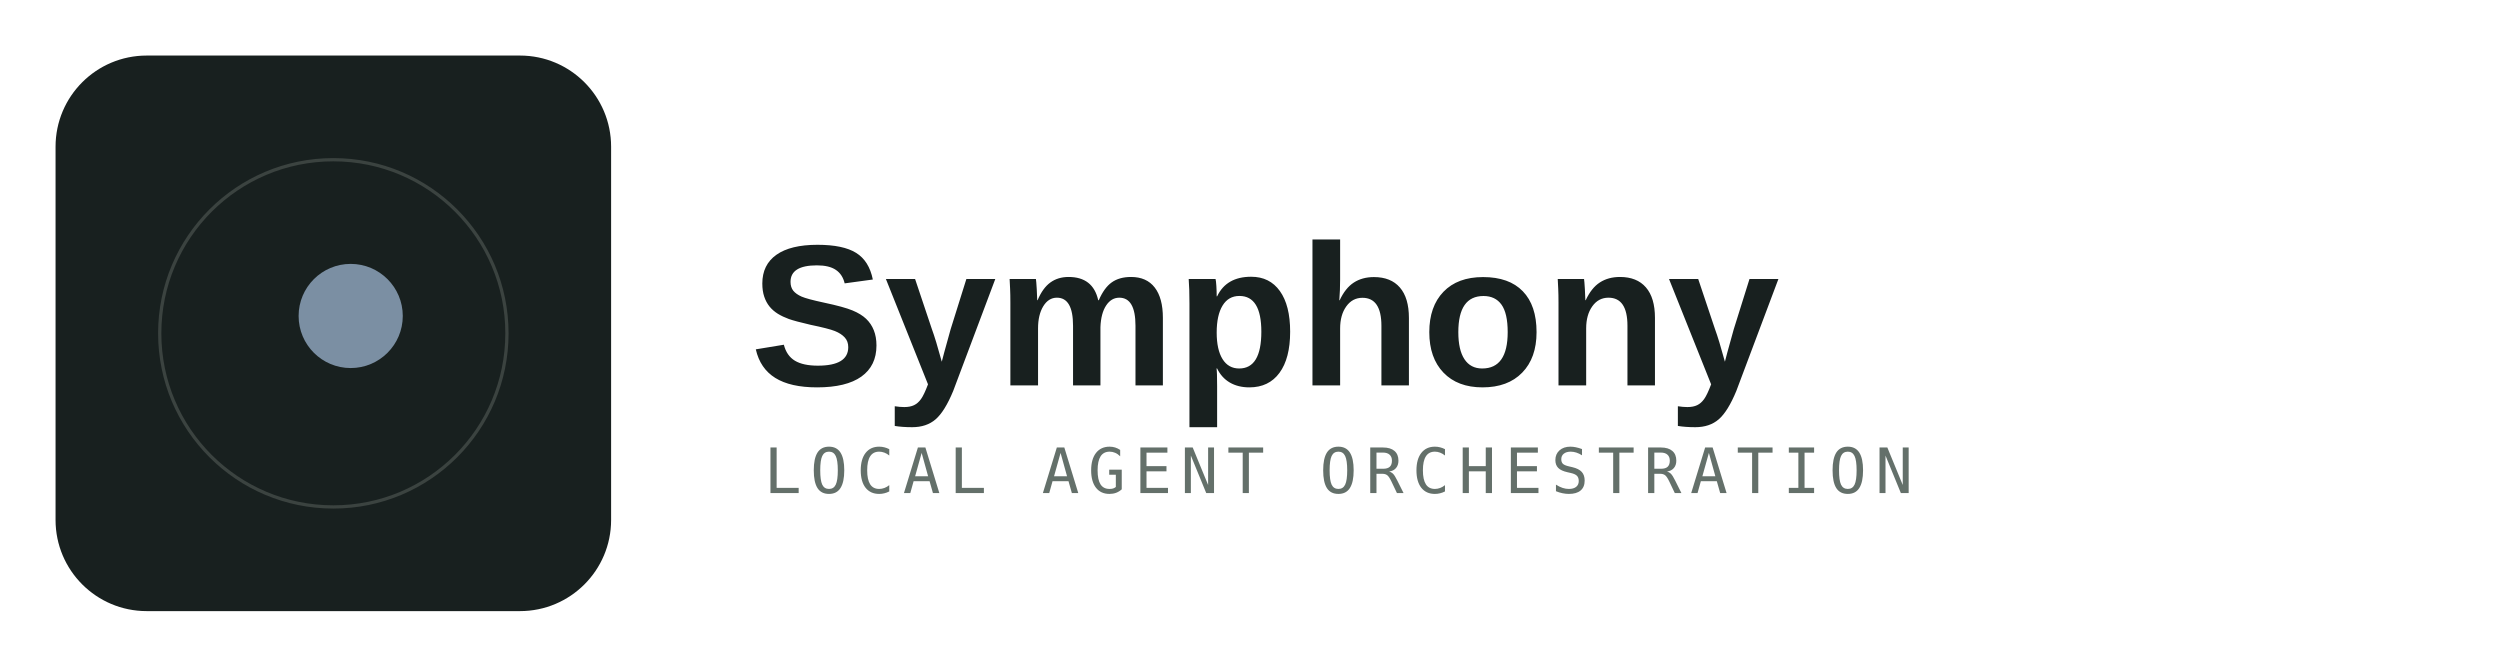
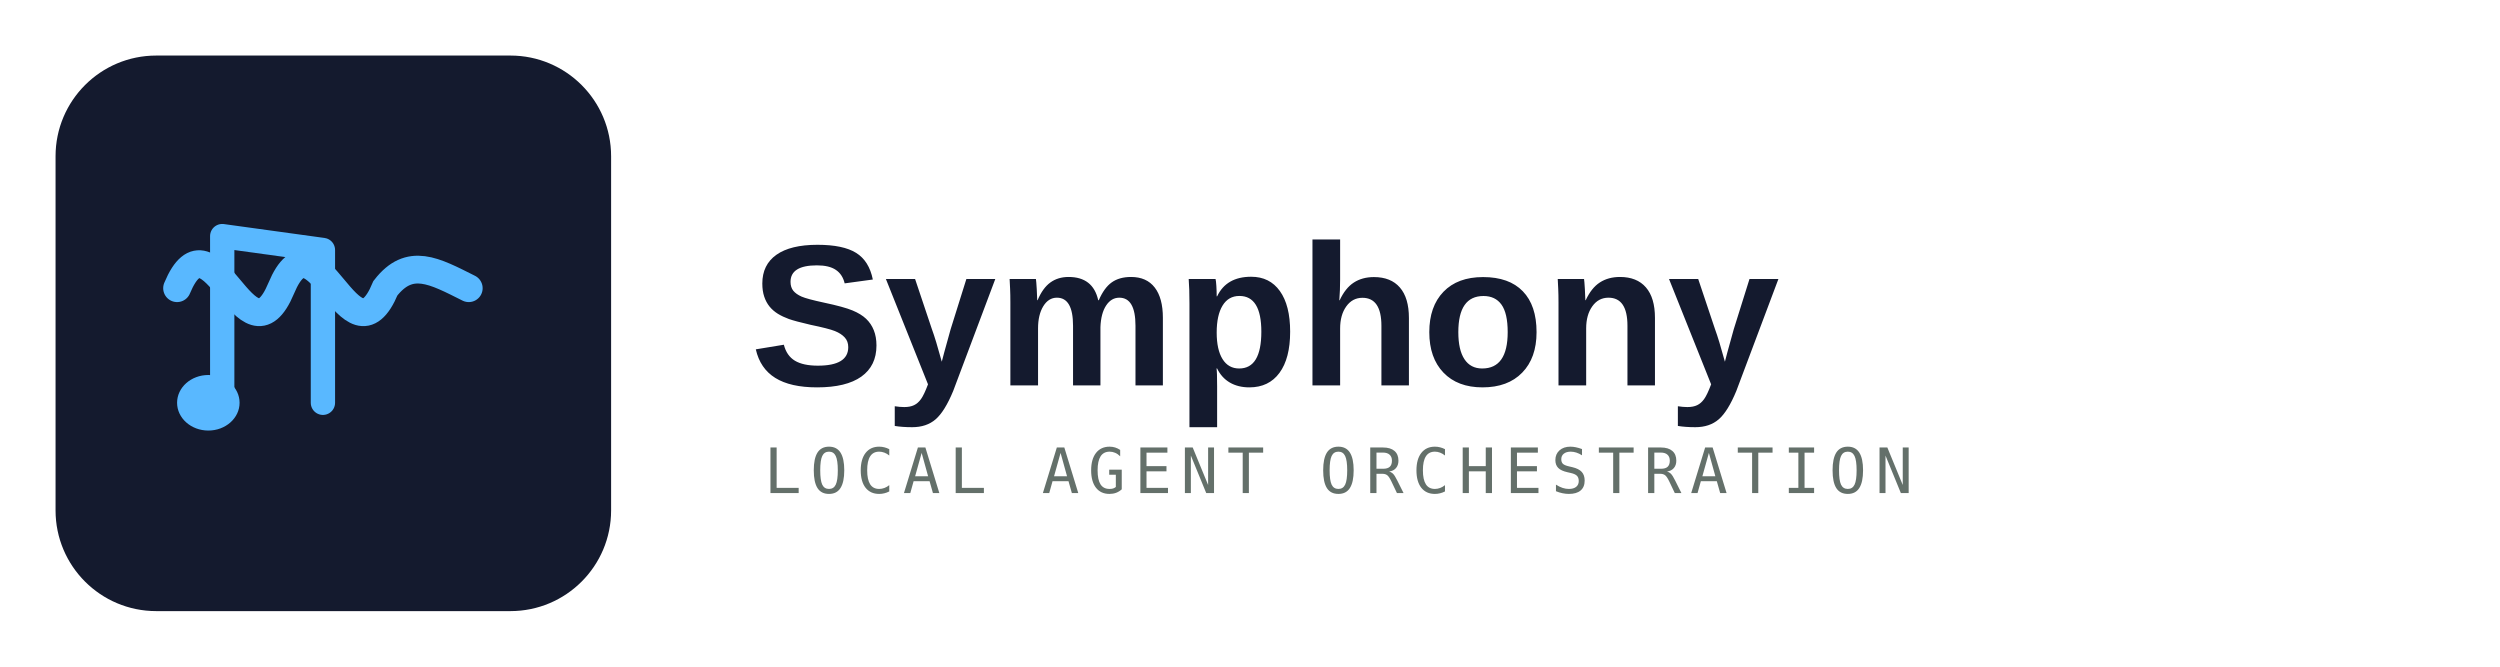
<svg xmlns="http://www.w3.org/2000/svg" width="720" height="192" viewBox="0 0 720 192" fill="none" role="img" aria-labelledby="title desc">
-   <rect x="16" y="16" width="160" height="160" rx="26.25" fill="#18201F" />
-   <circle cx="96" cy="96" r="50" stroke="#E8ECE4" stroke-opacity="0.17" stroke-width="0.938" />
-   <circle cx="101" cy="91" r="15" fill="#7B8FA3" />
-   <text x="216" y="111" fill="#18201F" font-family="Avenir Next, Satoshi, Geist, Helvetica Neue, Arial, sans-serif" font-size="58" font-weight="650" letter-spacing="0">Symphony</text>
+   <rect x="16" y="16" width="160" height="160" rx="29" fill="#141A2E" />
+   <path d="M51 83 C61 59 71 107 81 83 C91 59 101 107 111 83 C118 74 125 78 135 83" stroke="#59B8FF" stroke-width="8" stroke-linecap="round" fill="none" />
+   <path d="M64 112 V68 L93 72 V116" stroke="#59B8FF" stroke-width="7" stroke-linecap="round" stroke-linejoin="round" fill="none" />
+   <ellipse cx="60" cy="116" rx="9" ry="8" fill="#59B8FF" />
+   <text x="216" y="111" fill="#141A2E" font-family="Avenir Next, Satoshi, Geist, Helvetica Neue, Arial, sans-serif" font-size="58" font-weight="650" letter-spacing="0">Symphony</text>
  <text x="220" y="142" fill="#64706A" font-family="Geist Mono, SFMono-Regular, Menlo, monospace" font-size="18" font-weight="500" letter-spacing="2.5">LOCAL AGENT ORCHESTRATION</text>
</svg>
